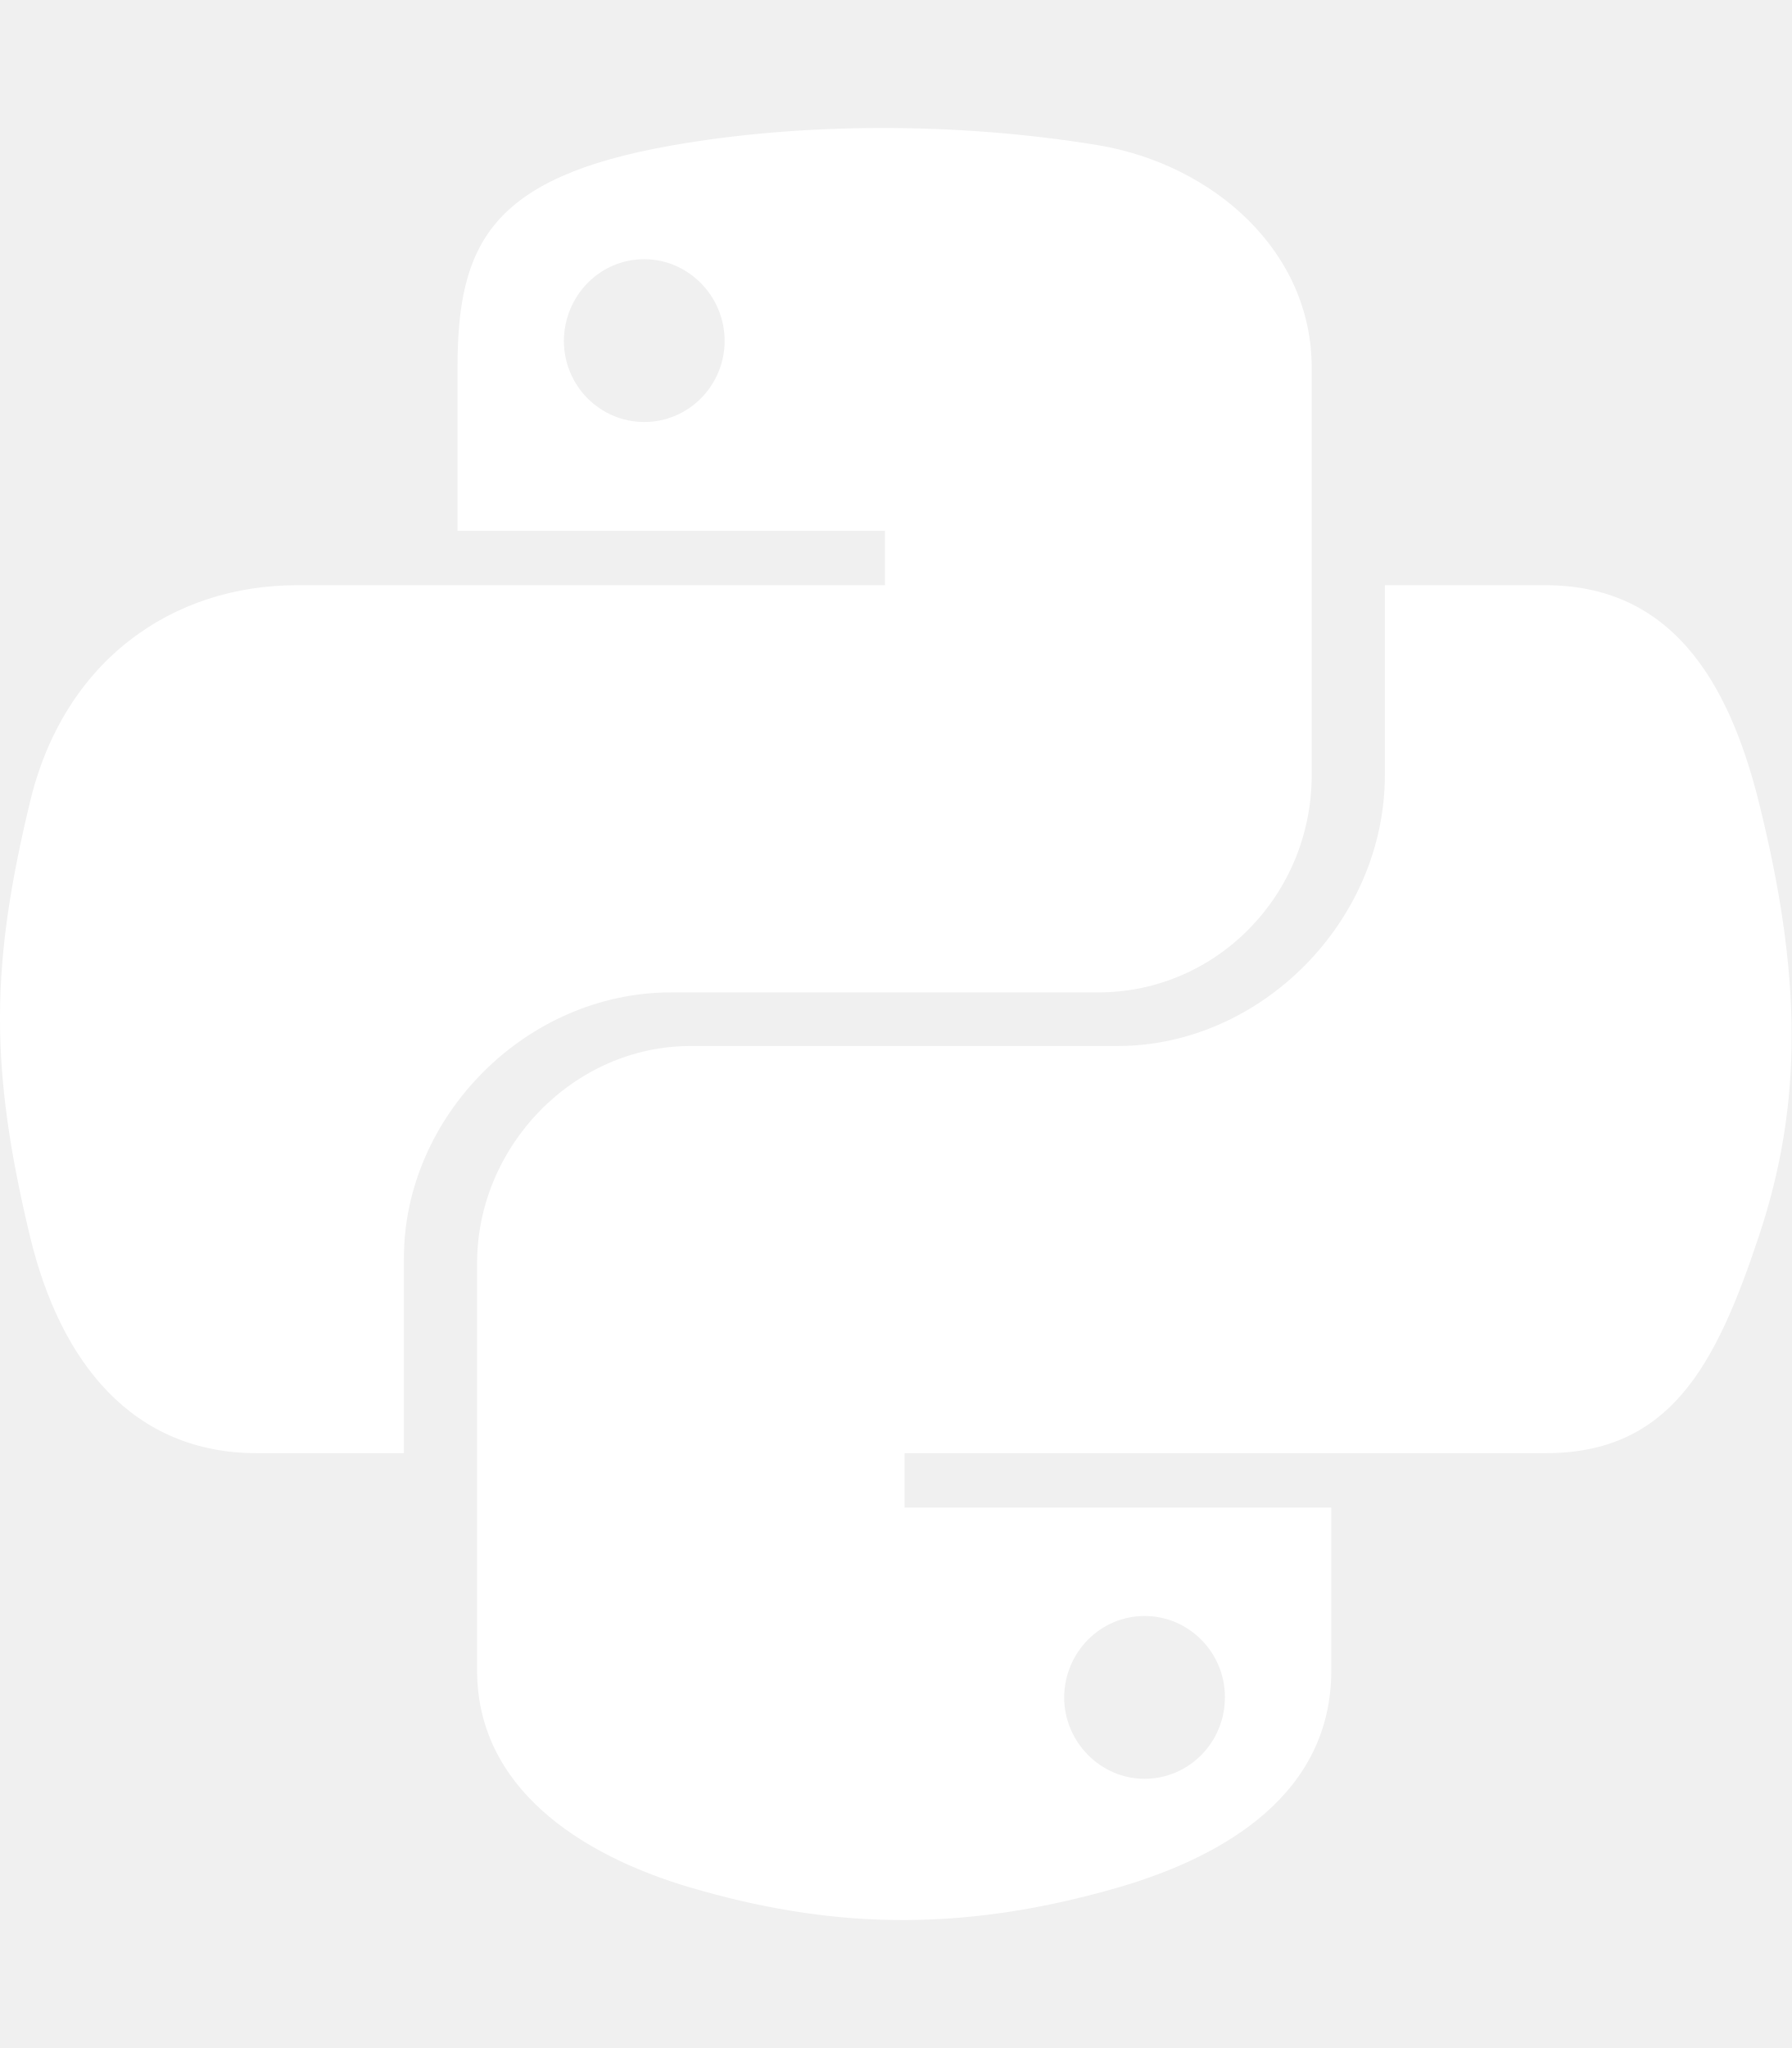
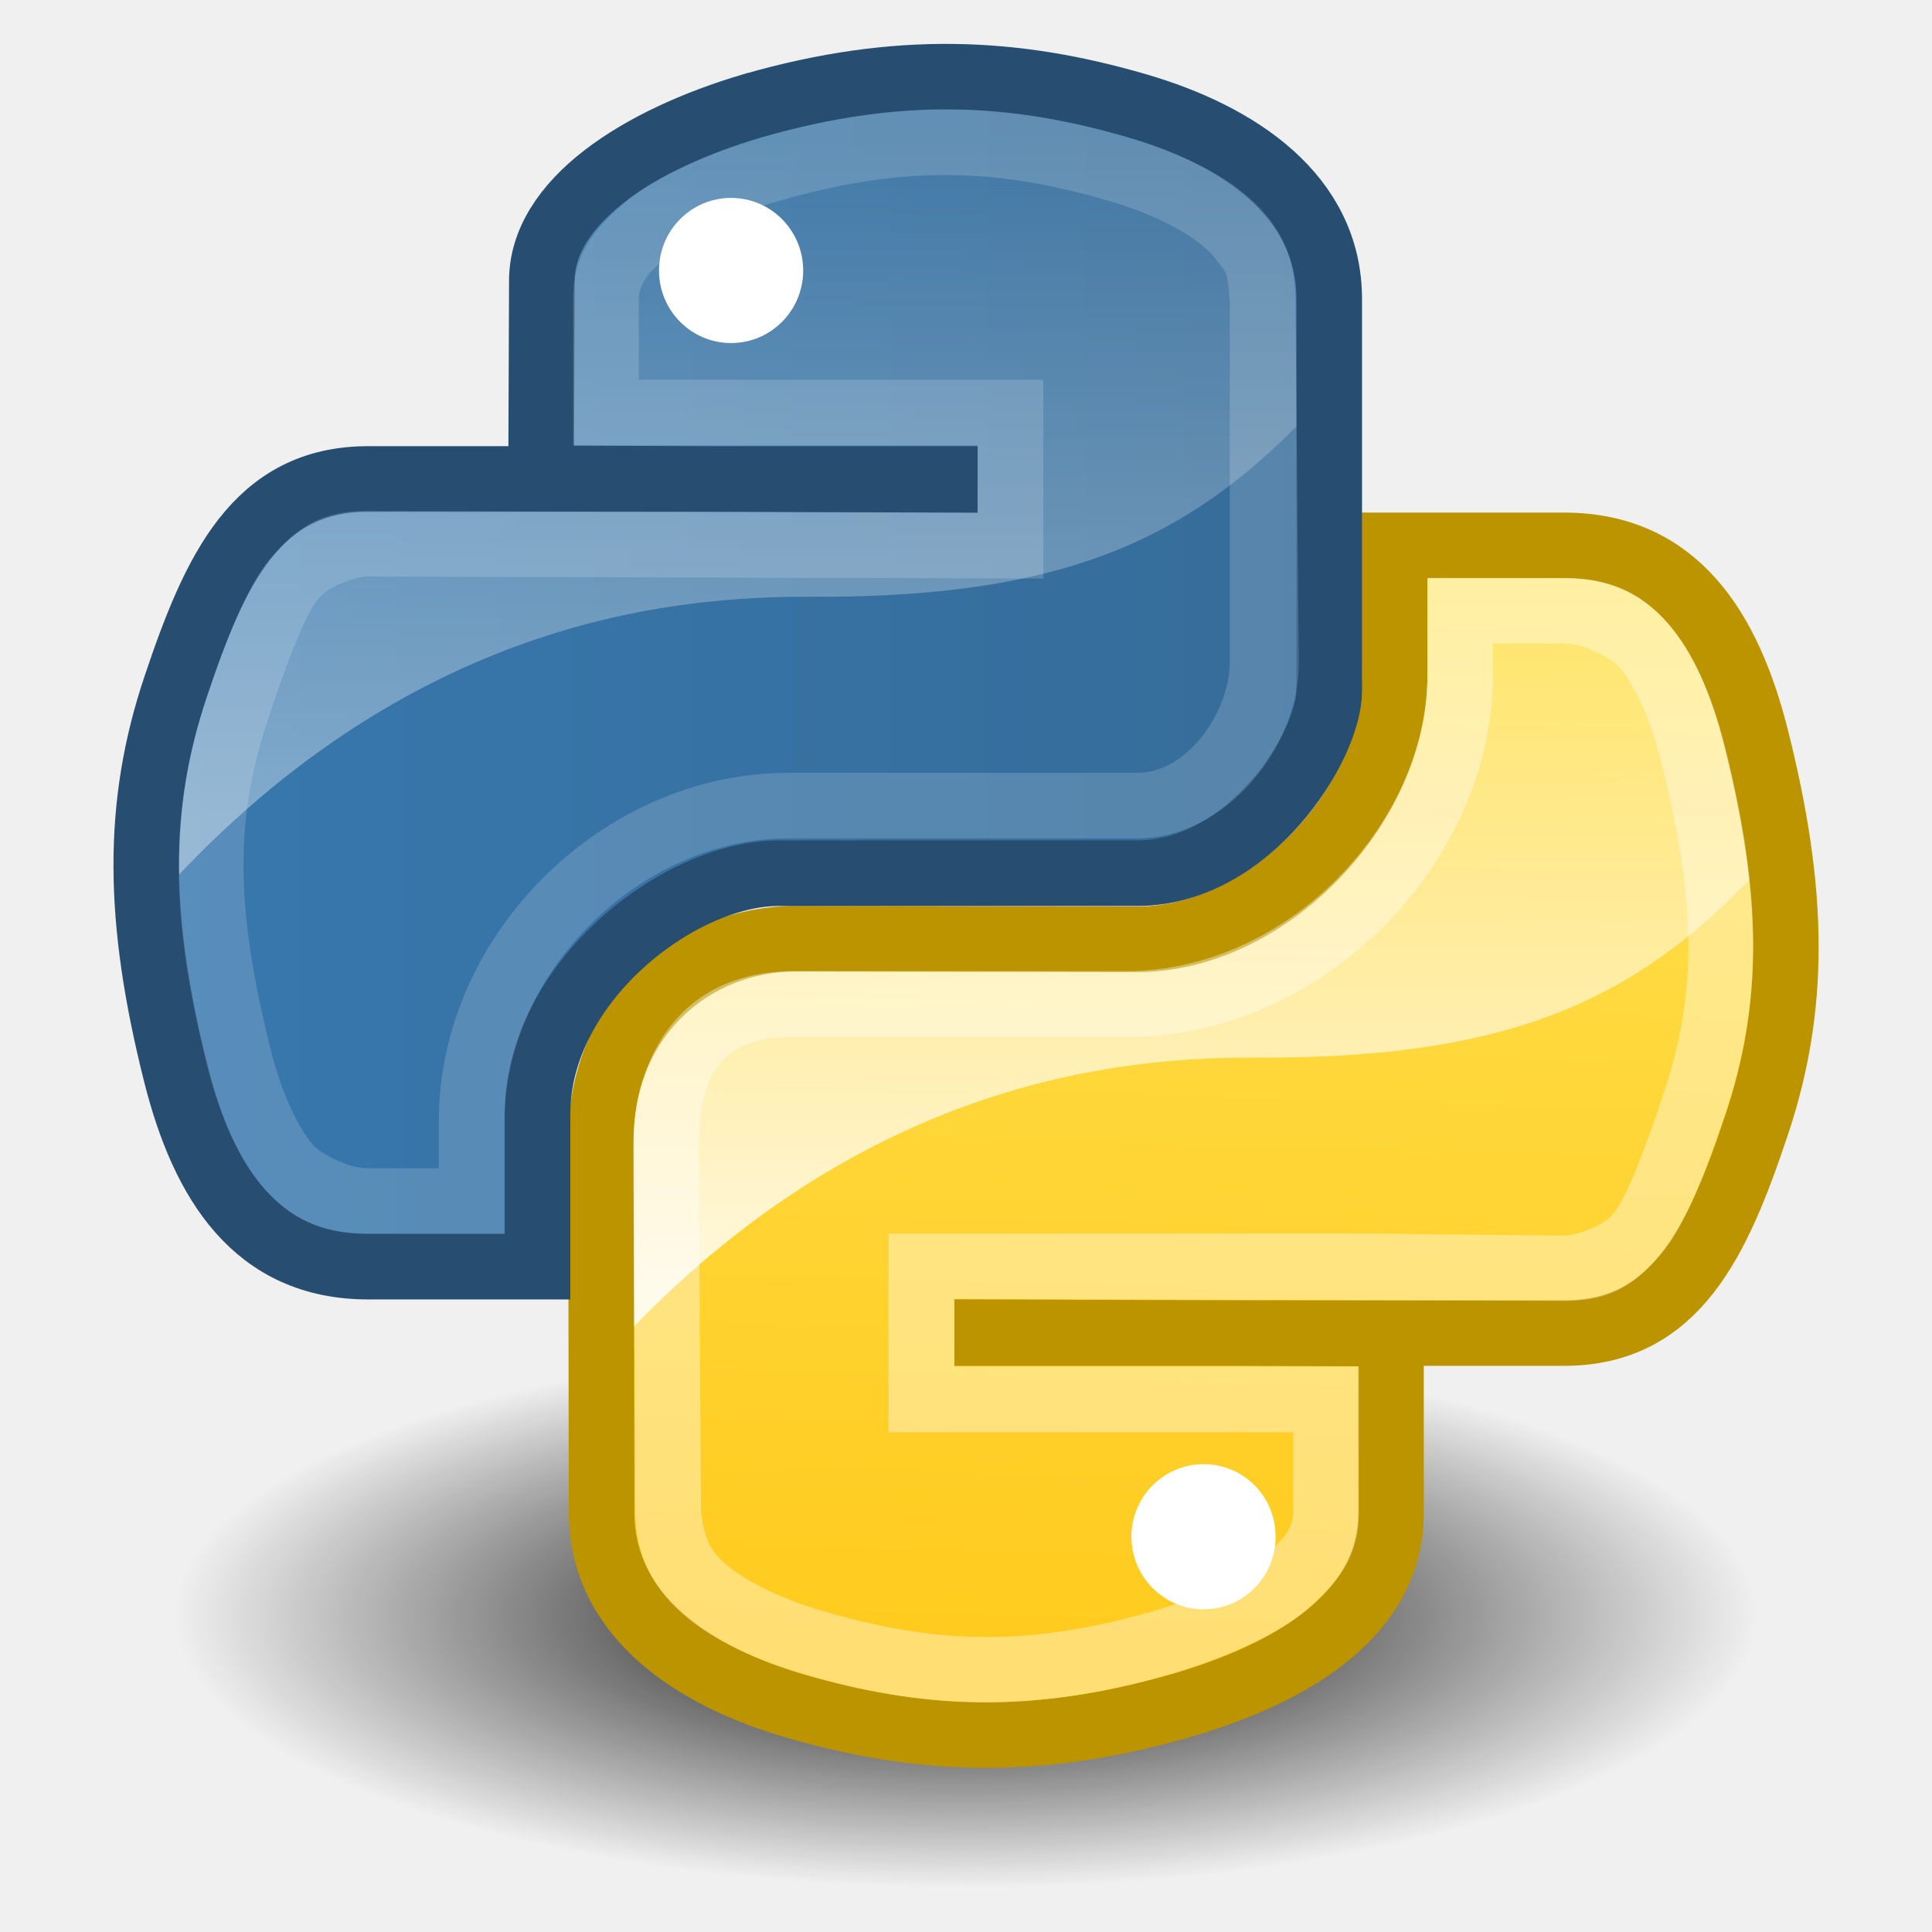
- <svg xmlns="http://www.w3.org/2000/svg" viewBox="0 0 448 512" fill="white">
-   <path d="M439.8 200.5c-7.7-30.9-22.3-54.2-53.4-54.2h-40.1v47.4c0 36.8-31.2 67.8-66.8 67.8H172.7c-29.2 0-53.4 25-53.4 54.3v101.8c0 29 25.2 46 53.4 54.3 33.8 9.9 66.3 11.7 106.8 0 26.9-7.8 53.4-23.5 53.4-54.3v-40.7H226.2v-13.6h160.2c31.1 0 42.6-21.7 53.4-54.2 11.2-33.5 10.7-65.7 0-108.6zM286.2 404c11.1 0 20.1 9.1 20.1 20.3 0 11.3-9 20.4-20.1 20.4-11 0-20.1-9.2-20.1-20.4.1-11.3 9.1-20.3 20.1-20.3zM167.8 248.1h106.8c29.7 0 53.4-24.5 53.4-54.3V91.9c0-29-24.4-50.7-53.4-55.6-35.8-5.9-74.7-5.6-106.8.1-45.2 8-53.4 24.7-53.4 55.6v40.7h106.9v13.6h-147c-31.1 0-58.3 18.7-66.8 54.2-9.8 40.7-10.2 66.1 0 108.6 7.6 31.6 25.7 54.2 56.8 54.2H101v-48.8c0-35.3 30.5-66.4 66.8-66.4zm-6.7-142.6c-11.1 0-20.1-9.1-20.1-20.3.1-11.3 9-20.4 20.1-20.4 11 0 20.1 9.2 20.1 20.4s-9 20.3-20.1 20.3z" />
+ <svg xmlns="http://www.w3.org/2000/svg" xmlns:xlink="http://www.w3.org/1999/xlink" width="48" height="48">
+   <defs>
+     <linearGradient id="lg1">
+       <stop stop-color="#3778ae" offset="0" />
+       <stop stop-color="#366c99" offset="1" />
+     </linearGradient>
+     <linearGradient id="lg2">
+       <stop stop-color="#fff" offset="0" />
+       <stop stop-color="#fff" stop-opacity="0.165" offset="1" />
+     </linearGradient>
+     <linearGradient id="lg3">
+       <stop stop-color="#ffe253" offset="0" />
+       <stop stop-color="#ffca1c" offset="1" />
+     </linearGradient>
+     <linearGradient id="lg4">
+       <stop stop-color="#000" offset="0" />
+       <stop stop-color="#000" stop-opacity="0" offset="1" />
+     </linearGradient>
+     <linearGradient x1="94.693" y1="112.511" x2="94.693" y2="64.053" id="lg5" xlink:href="#lg2" gradientUnits="userSpaceOnUse" gradientTransform="matrix(0.353878,0,0,0.353878,-17.3795,-19.412)" />
+     <linearGradient x1="59.728" y1="102" x2="142.62" y2="102" id="lg6" xlink:href="#lg1" gradientUnits="userSpaceOnUse" gradientTransform="matrix(0.353878,0,0,0.353878,-17.3795,-19.412)" />
+     <linearGradient x1="94.693" y1="112.511" x2="94.693" y2="64.053" id="lg7" xlink:href="#lg2" gradientUnits="userSpaceOnUse" gradientTransform="matrix(0.353878,0,0,0.353878,-6.29697,-7.94537)" />
+     <linearGradient x1="119.191" y1="89.13" x2="116.965" y2="169.279" id="lg8" xlink:href="#lg3" gradientUnits="userSpaceOnUse" gradientTransform="matrix(0.353878,0,0,0.353878,-16.3897,-17.997)" />
+     <radialGradient cx="15.115" cy="63.965" r="12.289" fx="15.115" fy="63.965" id="rg1" xlink:href="#lg4" gradientUnits="userSpaceOnUse" gradientTransform="matrix(1.6,0,0,0.551754,-0.183975,4.83575)" />
+   </defs>
+   <path d="m 43.662,40.129 a 19.662,6.78 0 0 1 -39.324,0 19.662,6.78 0 1 1 39.324,0 z" fill="url(#rg1)" />
+   <path d="m 34.08,37.58 c 0,2.732 -2.371,4.116 -4.777,4.806 -3.62,1.04 -6.526,0.881 -9.551,0 -2.527,-0.736 -4.777,-2.24 -4.777,-4.806 l 0,-9.013 c 0,-2.594 2.162,-4.809 4.777,-4.809 l 9.398,-0.611 c 3.181,0 5.261,-1.986 5.261,-5.245 l 0.866,-4.357 3.581,0 c 2.781,0 4.091,2.067 4.777,4.806 0.956,3.804 0.998,6.649 0,9.615 -0.966,2.881 -2,4.806 -4.777,4.806 l -4.777,0 -9.551,0 0,-0.02 c 8.242,0.02 9.551,-3.316 9.551,4.828 z" fill="url(#lg8)" />
+   <path d="m 28.11,38.178 c 0,-0.994 0.803,-1.801 1.791,-1.801 1,0 1.791,0.807 1.791,1.801 0,0.998 -0.8,1.805 -1.791,1.805 -0.987,0 -1.791,-0.807 -1.791,-1.805 z" fill="#fff" />
+   <path d="m 35.266,13.544 0,4.226 C 31.855,23.767 25.375,23.779 19.939,23.779 l -2.017,0.205 c -2.834,2.436 -2.924,6.346 -2.922,9.776 6.25,-6.974 12.917,-7.5 16.244,-7.485 6.638,0.029 9.764,-1.603 12.934,-5.194 -0.016,-0.07 0.016,-0.132 0,-0.204 -0.122,-0.8 -0.336,-1.654 -0.56,-2.546 -0.322,-1.284 -0.743,-2.414 -1.426,-3.259 -0.016,-0.016 -0.038,-0.034 -0.051,-0.05 0,0 -0.042,0 -0.05,0 -0.023,-0.028 -0.028,-0.075 -0.05,-0.101 -0.047,-0.034 -0.052,-0.07 -0.101,-0.101 -0.016,-0.016 -0.039,0.016 -0.05,0 C 41.165,14.35 40.286,14 39.394,13.852 38.586,13.718 37.775,13.617 36.95,13.546 l -0.509,0 -1.171,0 z" opacity="0.837" fill="url(#lg7)" />
+   <path d="m 34.559,37.579 c 0,2.732 -2.85,4.116 -5.256,4.806 -3.62,1.04 -6.525,0.881 -9.551,0 -2.527,-0.736 -4.801,-2.24 -4.805,-4.805 l -0.016,-9.258 c -0.01,-3.073 2.302,-5.01 4.849,-5 l 8.467,0.015 c 3.25,0 6.41,-3.3 6.401,-6.55 l 0,-3.237 4.21,0 c 2.781,0 4.09,2.067 4.777,4.806 0.956,3.804 1,6.649 0,9.615 -0.966,2.88 -2,5.148 -4.777,5.148 l -4.3,0 -10.03,0 0,-0.02 10.03,0.034 z" fill="none" stroke="#bb9400" stroke-width="1.63" />
+   <path d="m 35.465,14.358 0,2.393 c 0,3.724 -3.497,7.376 -7.481,7.376 l -8.249,0 c -2.851,0 -4.018,2.157 -4.004,4.438 l 0.056,9.013 c 0.01,1.045 0.4,1.823 1.148,2.495 0.748,0.671 1.873,1.183 3.055,1.528 2.916,0.849 5.576,1.002 9.064,0 1.133,-0.325 2.639,-0.94 3.398,-1.596 0.758,-0.656 1.308,-1.296 1.308,-2.426 l 0,-3.63 -10.052,0 0,-1.679 15.174,0.05 c 1.201,0 1.788,-0.472 2.384,-1.163 0.596,-0.691 1.115,-2.047 1.587,-3.456 0.946,-2.81 0.934,-5.449 0,-9.166 -0.325,-1.298 -0.798,-2.346 -1.426,-3.055 -0.628,-0.709 -1.357,-1.12 -2.546,-1.12 z m 1.629,1.629 1.787,0 c 0.52,0 1.199,0.419 1.324,0.56 0.362,0.409 0.78,1.239 1.069,2.393 0.889,3.542 0.891,5.752 0.05,8.249 -0.452,1.347 -0.92,2.614 -1.273,3 -0.318,0.34 -1,0.509 -1.171,0.509 l -4.787,-0.051 -12.017,0 0,4.938 10.052,0 0,2 c 0,0.727 -0.973,1.179 -1.141,1.324 -0.487,0.422 -1.351,0.836 -2.342,1.12 -3.223,0.926 -5.5,0.786 -8.198,0 -1.021,-0.297 -1.906,-0.734 -2.407,-1.159 -0.501,-0.426 -0.532,-0.774 -0.624,-1.285 l -0.056,-9.013 c -0.013,-2.022 0.646,-2.808 2.375,-2.808 l 8.249,0 c 4.923,0 9.11,-4.35 9.11,-9.005 1e-4,-0.257 -10e-5,-0.515 -10e-5,-0.772 z" opacity="0.384" fill="#fff" />
+   <path d="m 13.985,7.32 c 0,-2.732 0.732,-4.218 4.777,-4.926 2.746,-0.481 6.267,-0.541 9.551,0 2.594,0.428 4.777,2.36 4.777,4.926 l 0,9.013 c 0,2.643 -2.12,4.809 -4.777,4.809 l -8.662,0.479 c -3.241,0 -6.589,2.832 -6.589,5.957 l -0.274,3.777 -3.284,0 c -2.778,0 -4.395,-2.003 -5.074,-4.806 -0.917,-3.765 -0.878,-6.009 0,-9.615 0.761,-3.146 3.192,-4.806 5.7,-4.806 l 3.585,0 c 0,0 8.945,-0.035 0,-0.032 l 0,-4.777 0,0 z" fill="url(#lg6)" />
+   <path d="m 16.373,6.722 c 0,-1 0.8,-1.805 1.791,-1.805 0.987,0 1.791,0.807 1.791,1.805 0,0.994 -0.803,1.801 -1.791,1.801 -0.991,0 -1.791,-0.807 -1.791,-1.801 z" fill="#fff" />
+   <path d="M 22.717,1.996 C 21.304,2.03 19.947,2.192 18.745,2.403 14.701,3.111 14.01,4.61 14.01,7.342 l -0.295,4.787 -3.32,-3e-4 c -2.778,0 -5.197,1.641 -5.958,4.786 -0.516,2.123 -0.75,3.784 -0.662,5.55 6.292,-7.132 13.044,-7.653 16.396,-7.638 6.638,0.029 9.764,-1.603 12.934,-5.194 l 0,-2.291 c 0,-2.566 -2.193,-4.511 -4.787,-4.939 C 26.471,2.098 24.535,1.952 22.717,1.996 z" opacity="0.377" fill="url(#lg5)" />
+   <path d="m 18.696,2.627 c 3.62,-1.04 6.526,-0.881 9.551,0 2.527,0.736 4.779,2.24 4.777,4.806 l 0,9.732 c 0,1.366 -1.975,4.529 -4.773,4.529 l -8.899,0 c -2.498,0 -5.997,2.722 -5.997,5.981 l 0,3.794 -4.21,0 c -2.781,0 -4.091,-2.067 -4.777,-4.806 -0.956,-3.804 -1,-6.649 0,-9.615 0.966,-2.881 2,-5.148 4.777,-5.148 l 4.298,0 10.03,0 0,0.019 -10.03,-0.034 0.019,-4.873 c -0.026,-1.996 2.415,-3.552 5.232,-4.385 z" fill="none" stroke="#274e70" stroke-width="1.63" />
+   <path d="m 12.534,30.654 0,-2.796 c 0,-3.725 3.395,-7.029 7.046,-7.029 l 8.684,0 c 2.155,0 4.024,-2.241 4.004,-4.382 L 32.184,7.434 C 32.175,6.389 31.812,5.611 31.064,4.939 30.316,4.267 29.192,3.756 28.009,3.411 c -2.917,-0.849 -5.576,-1.002 -9.064,0 -1.133,0.325 -2.64,0.94 -3.398,1.596 -0.758,0.656 -1.308,1.296 -1.308,2.426 l 0,3.63 10.052,0 0,1.68 -15.174,-0.051 c -1.2,0 -1.788,0.472 -2.384,1.163 -0.596,0.691 -1.115,2.047 -1.587,3.456 -0.946,2.81 -0.933,5.449 0,9.166 0.325,1.298 0.798,2.346 1.426,3.055 0.628,0.709 1.357,1.12 2.546,1.12 l 3.416,0 z m -1.629,-1.629 -1.787,0 c -0.52,0 -1.2,-0.419 -1.324,-0.56 C 7.431,28.055 7.013,27.226 6.724,26.071 5.835,22.529 5.833,20.32 6.674,17.822 7.125,16.475 7.594,15.208 7.947,14.832 8.265,14.493 8.938,14.323 9.118,14.323 l 16.804,0.051 0,-4.939 -10.052,0 0,-2 c 0,-0.727 0.973,-1.179 1.141,-1.324 0.487,-0.422 1.351,-0.836 2.342,-1.12 3.223,-0.926 5.5,-0.786 8.198,0 1.021,0.297 1.906,0.734 2.393,1.171 0.173,0.135 0.265,0.297 0.408,0.458 0.199,0.237 0.155,0.55 0.201,0.815 l 0,9.013 c 0,1.236 -1.056,2.753 -2.291,2.753 l -8.684,0 c -4.59,0 -8.676,4.003 -8.676,8.658 0,0.388 0,1.166 0,1.166 z" opacity="0.165" fill="#fff" />
</svg>
